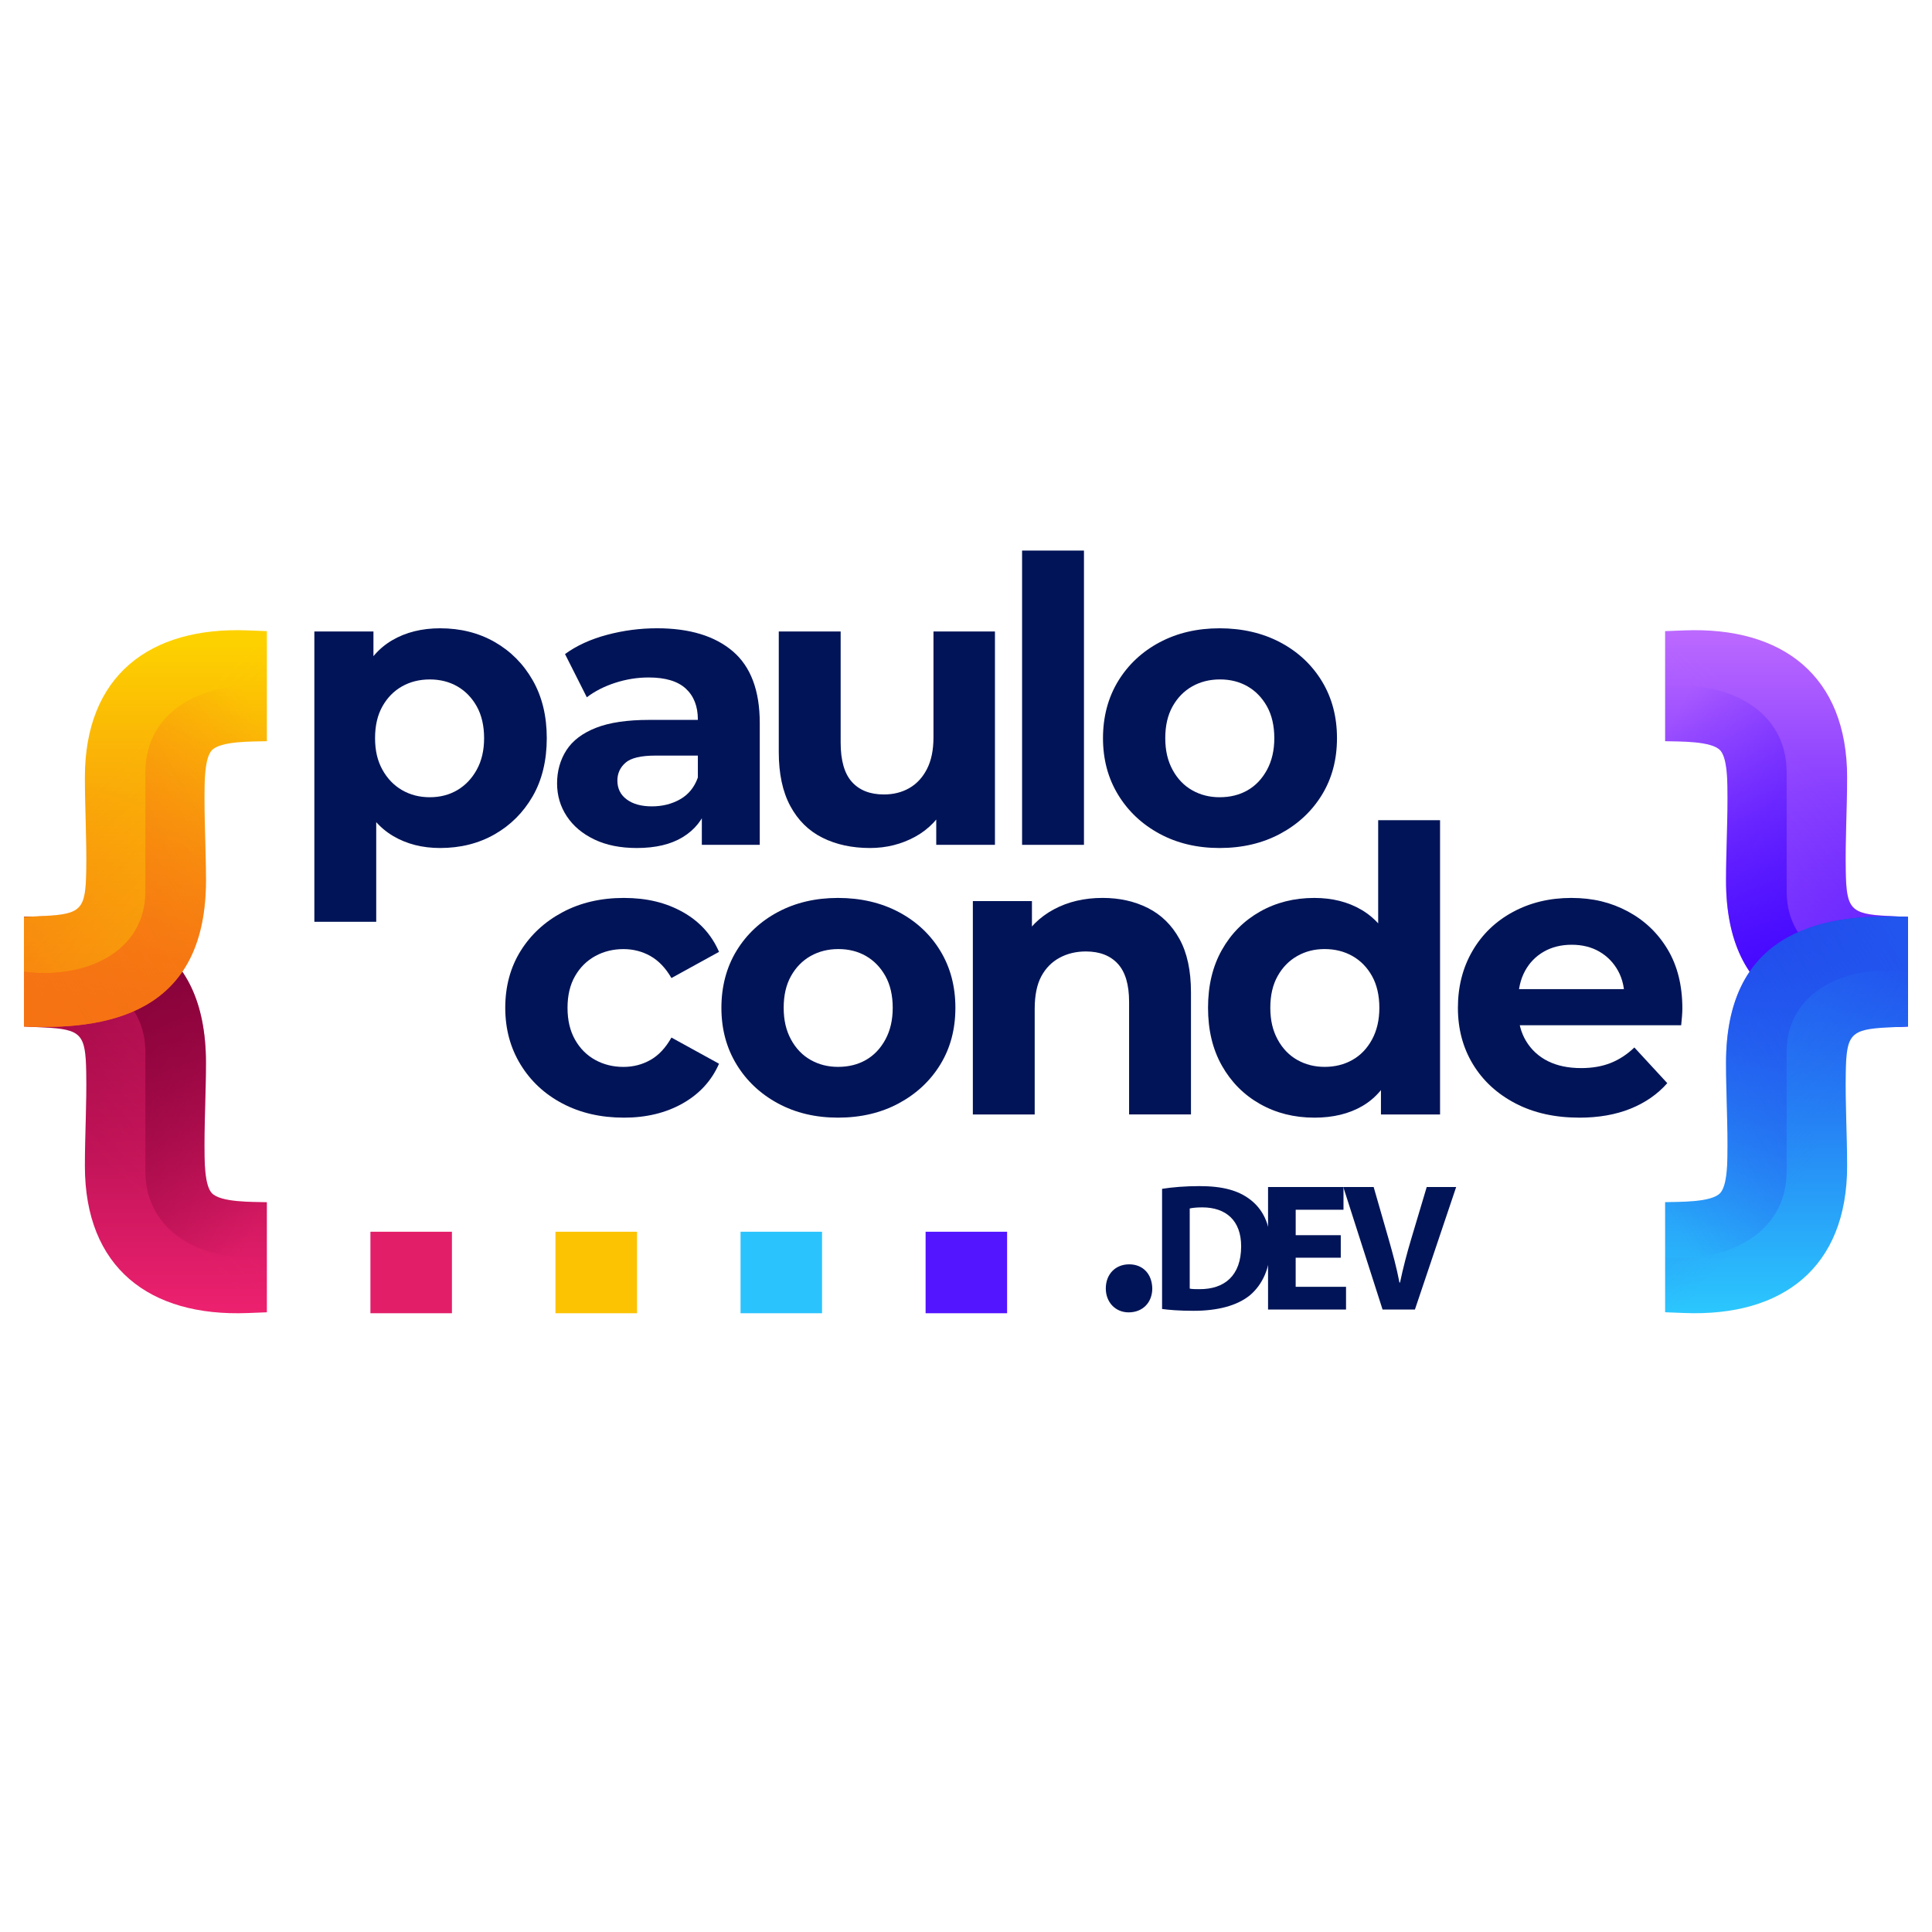
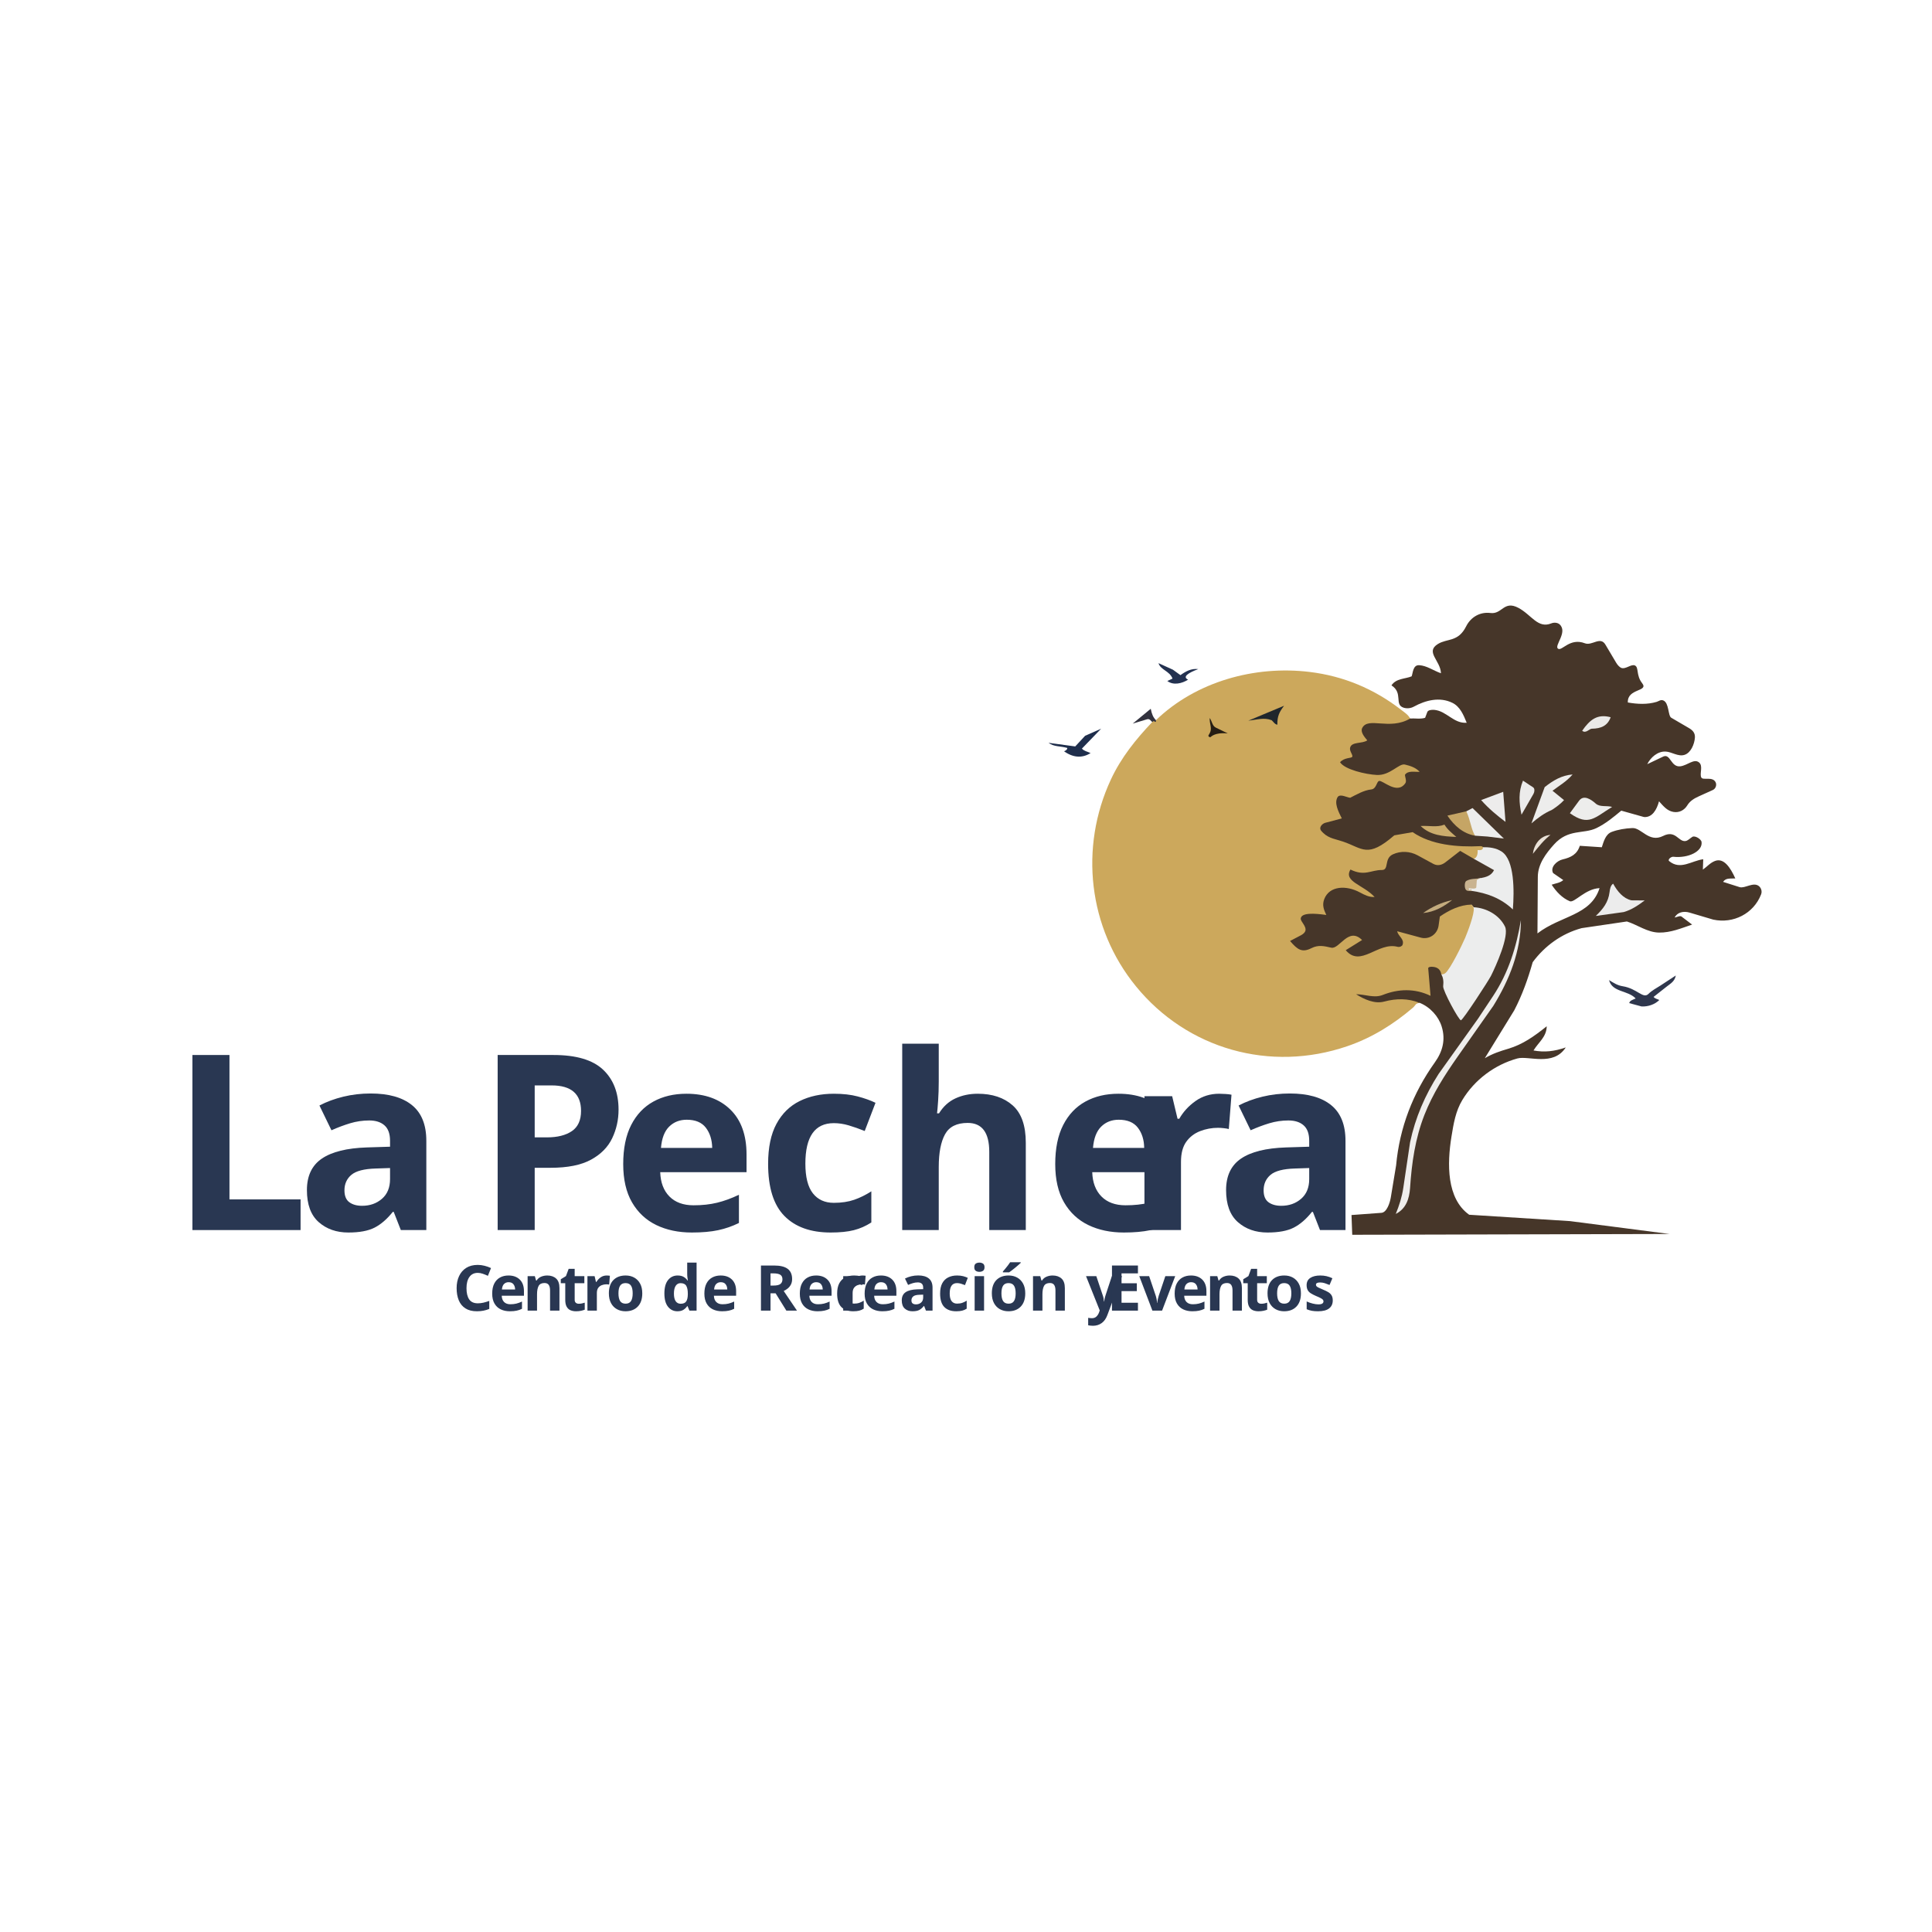
- <svg xmlns="http://www.w3.org/2000/svg" xmlns:xlink="http://www.w3.org/1999/xlink" id="Layer_1" data-name="Layer 1" viewBox="0 0 1080 1080">
+ <svg xmlns="http://www.w3.org/2000/svg" id="Layer_1" data-name="Layer 1" viewBox="0 0 1080 1080">
  <defs>
    <style>
      .cls-1 {
-         mask: url(#mask);
+         fill: #251d13;
      }

      .cls-2 {
-         fill: #f67313;
+         fill: #1f2e4c;
      }

-       .cls-2, .cls-3, .cls-4, .cls-5, .cls-6, .cls-7, .cls-8, .cls-9 {
-         fill-rule: evenodd;
+       .cls-3 {
+         fill: #1f262c;
+       }
+ 
+       .cls-4 {
+         fill: #c9b390;
+       }
+ 
+       .cls-5 {
+         font-size: 35.31px;
+       }
+ 
+       .cls-5, .cls-6 {
+         fill: #293752;
+         font-family: MyriadPro-Bold, 'Myriad Pro';
+         font-weight: 700;
+       }
+ 
+       .cls-6 {
+         font-size: 137.06px;
+       }
+ 
+       .cls-7 {
+         fill: #edecec;
+       }
+ 
+       .cls-8 {
+         fill: #233150;
+       }
+ 
+       .cls-9 {
+         letter-spacing: 0em;
      }

      .cls-10 {
-         fill: #2bc3fd;
+         fill: #efeeec;
      }

      .cls-11 {
-         fill: url(#linear-gradient-8);
+         fill: #cbac6c;
      }

      .cls-12 {
-         fill: url(#linear-gradient-7);
+         fill: #eceded;
      }

      .cls-13 {
-         fill: url(#linear-gradient-5);
+         fill: #c4ac7e;
      }

      .cls-14 {
-         fill: url(#linear-gradient-6);
+         fill: #ecebeb;
      }

      .cls-15 {
-         fill: url(#linear-gradient-9);
+         fill: #cca85c;
      }

      .cls-16 {
-         fill: url(#linear-gradient-4);
+         fill: #c5a565;
      }

      .cls-17 {
-         fill: url(#linear-gradient-3);
+         fill: #32323e;
      }

      .cls-18 {
-         fill: url(#linear-gradient-2);
+         fill: #ebeae8;
      }

      .cls-19 {
-         fill: url(#linear-gradient);
+         fill: #eae2d8;
      }

      .cls-20 {
-         mask: url(#mask-2);
+         fill: #2f374d;
      }

      .cls-21 {
-         mask: url(#mask-3);
+         letter-spacing: -.02em;
      }

      .cls-22 {
-         mask: url(#mask-4);
+         letter-spacing: -.01em;
      }

      .cls-23 {
-         mask: url(#mask-5);
+         letter-spacing: -.02em;
      }

      .cls-24 {
-         mask: url(#mask-7);
+         fill: #ededec;
      }

      .cls-25 {
-         mask: url(#mask-6);
+         letter-spacing: 0em;
      }

      .cls-26 {
-         mask: url(#mask-1);
-       }
- 
-       .cls-3 {
-         fill: #830037;
-       }
- 
-       .cls-4 {
-         fill: #2684f5;
+         letter-spacing: 0em;
      }

      .cls-27 {
-         clip-path: url(#clippath-1);
+         letter-spacing: -.01em;
      }

      .cls-28 {
-         clip-path: url(#clippath-3);
+         letter-spacing: -.01em;
      }

      .cls-29 {
-         clip-path: url(#clippath-2);
+         letter-spacing: 0em;
      }

      .cls-30 {
-         fill: #fcc303;
+         letter-spacing: 0em;
      }

      .cls-31 {
-         clip-rule: evenodd;
-         fill: none;
+         fill: #463629;
      }

      .cls-32 {
-         fill: url(#linear-gradient-10);
+         letter-spacing: 0em;
      }

      .cls-33 {
-         fill: url(#linear-gradient-11);
-       }
- 
-       .cls-34 {
-         fill: url(#linear-gradient-12);
-       }
- 
-       .cls-5 {
-         fill: #eb206e;
-       }
- 
-       .cls-35 {
-         fill: #e31e69;
-       }
- 
-       .cls-36 {
-         fill: #001457;
-       }
- 
-       .cls-6 {
-         fill: #25e;
-       }
- 
-       .cls-7 {
-         fill: #4004ff;
-       }
- 
-       .cls-8 {
-         fill: #b866ff;
-       }
- 
-       .cls-37 {
-         fill: #5314ff;
-       }
- 
-       .cls-38 {
-         clip-path: url(#clippath);
-       }
- 
-       .cls-9 {
-         fill: #fdd000;
+         fill: #ececec;
      }
    </style>
-     <clipPath id="clippath">
-       <path class="cls-31" d="M13.39,512.58v61.22l11.08.54c21.22,1.01,23.33,3.87,23.74,25.06.31,17.34-.76,34.99-.76,52.42,0,56.82,36.12,84.32,90.96,82.18l10.77-.42v-61.54c-7.82-.23-26.04.25-30.86-5.17-3.61-4.06-3.85-15.16-3.97-20.22-.31-17.33.78-34.99.78-52.42,0-69.46-47.42-84.28-101.74-81.65" />
-     </clipPath>
-     <linearGradient id="linear-gradient" x1="998.71" y1="586.36" x2="998.71" y2="366.56" gradientTransform="translate(1080 1100.66) rotate(-180)" gradientUnits="userSpaceOnUse">
-       <stop offset="0" stop-color="#820036" />
-       <stop offset="1" stop-color="#ed216f" />
-     </linearGradient>
-     <linearGradient id="linear-gradient-2" x1="740.9" y1="1001.93" x2="920.65" y2="822.18" gradientTransform="translate(983.99 1478.39) rotate(-180)" gradientUnits="userSpaceOnUse">
-       <stop offset="0" stop-color="#fff" />
-       <stop offset="1" stop-color="#000" />
-     </linearGradient>
-     <mask id="mask" x="13.39" y="542.42" width="135.79" height="191.69" maskUnits="userSpaceOnUse">
-       <rect class="cls-18" x="13.39" y="542.42" width="135.79" height="191.69" />
-     </mask>
-     <linearGradient id="linear-gradient-3" x1="993.4" y1="920.9" x2="821.92" y2="821.96" gradientTransform="translate(983.99 1476.31) rotate(-180)" xlink:href="#linear-gradient-2" />
-     <mask id="mask-1" x="13.39" y="512.29" width="135.79" height="190.9" maskUnits="userSpaceOnUse">
-       <rect class="cls-17" x="13.39" y="512.29" width="135.79" height="190.9" />
-     </mask>
-     <clipPath id="clippath-1">
-       <path class="cls-31" d="M13.39,573.8v-61.22l11.08-.54c21.22-1.01,23.33-3.88,23.74-25.05.31-17.34-.76-35-.76-52.42,0-56.83,36.12-84.33,90.96-82.18l10.77.42v61.53c-7.82.23-26.04-.25-30.86,5.17-3.61,4.05-3.85,15.16-3.97,20.2-.31,17.34.78,35,.78,52.42,0,69.47-47.42,84.29-101.74,81.65" />
-     </clipPath>
-     <linearGradient id="linear-gradient-4" x1="998.71" y1="526.59" x2="998.71" y2="742.19" gradientTransform="translate(1080 1100.66) rotate(-180)" gradientUnits="userSpaceOnUse">
-       <stop offset="0" stop-color="#f56b15" />
-       <stop offset="1" stop-color="#fdd100" />
-     </linearGradient>
-     <linearGradient id="linear-gradient-5" x1="740.86" y1="855.46" x2="920.61" y2="1035.06" gradientTransform="translate(983.99 1465.28) rotate(-180)" xlink:href="#linear-gradient-2" />
-     <mask id="mask-2" x="13.39" y="352.27" width="135.79" height="191.68" maskUnits="userSpaceOnUse">
-       <rect class="cls-13" x="13.39" y="352.27" width="135.79" height="191.68" />
-     </mask>
-     <linearGradient id="linear-gradient-6" x1="993.42" y1="936.44" x2="821.93" y2="1035.39" gradientTransform="translate(983.99 1467.41) rotate(-180)" xlink:href="#linear-gradient-2" />
-     <mask id="mask-3" x="13.39" y="383.18" width="135.79" height="190.91" maskUnits="userSpaceOnUse">
-       <rect class="cls-14" x="13.39" y="383.18" width="135.79" height="190.91" />
-     </mask>
-     <clipPath id="clippath-2">
-       <path class="cls-31" d="M1066.61,573.8v-61.22l-11.09-.54c-21.23-1.02-23.34-3.88-23.73-25.06-.33-17.34.77-35,.77-52.41,0-56.83-36.12-84.33-90.97-82.18l-10.78.42v61.53c7.81.23,26.05-.25,30.87,5.17,3.61,4.05,3.86,15.16,3.95,20.2.33,17.34-.77,35-.77,52.42,0,69.47,47.43,84.29,101.74,81.65" />
-     </clipPath>
-     <linearGradient id="linear-gradient-7" x1="81.29" y1="526.45" x2="81.29" y2="747.71" gradientTransform="translate(1080 1100.66) rotate(-180)" gradientUnits="userSpaceOnUse">
-       <stop offset="0" stop-color="#3a00ff" />
-       <stop offset="1" stop-color="#bc69ff" />
-     </linearGradient>
-     <linearGradient id="linear-gradient-8" x1="219.24" y1="855.45" x2="39.47" y2="1035.07" gradientTransform="translate(1056.09 1465.28) rotate(-180)" xlink:href="#linear-gradient-2" />
-     <mask id="mask-4" x="930.81" y="352.26" width="135.79" height="191.69" maskUnits="userSpaceOnUse">
-       <rect class="cls-11" x="930.81" y="352.26" width="135.79" height="191.68" />
-     </mask>
-     <linearGradient id="linear-gradient-9" x1="-33.32" y1="936.45" x2="138.18" y2="1035.4" gradientTransform="translate(1056.09 1467.41) rotate(-180)" xlink:href="#linear-gradient-2" />
-     <mask id="mask-5" x="930.81" y="383.17" width="135.79" height="190.91" maskUnits="userSpaceOnUse">
-       <rect class="cls-15" x="930.81" y="383.18" width="135.79" height="190.91" />
-     </mask>
-     <clipPath id="clippath-3">
-       <path class="cls-31" d="M1066.61,512.58v61.22l-11.09.53c-21.23,1.01-23.34,3.88-23.73,25.06-.33,17.34.77,35,.77,52.42,0,56.82-36.12,84.32-90.97,82.17l-10.78-.42v-61.55c7.81-.23,26.05.26,30.87-5.16,3.61-4.06,3.86-15.17,3.95-20.22.33-17.34-.77-34.99-.77-52.42,0-69.46,47.43-84.3,101.74-81.65" />
-     </clipPath>
-     <linearGradient id="linear-gradient-10" x1="81.29" y1="613.64" x2="81.29" y2="350.17" gradientTransform="translate(1080 1100.66) rotate(-180)" gradientUnits="userSpaceOnUse">
-       <stop offset="0" stop-color="#1e27e8" />
-       <stop offset="1" stop-color="#2cd2ff" />
-     </linearGradient>
-     <linearGradient id="linear-gradient-11" x1="-33.32" y1="920.91" x2="138.17" y2="821.96" gradientTransform="translate(1056.09 1476.31) rotate(-180)" xlink:href="#linear-gradient-2" />
-     <mask id="mask-6" x="930.81" y="512.28" width="135.79" height="190.91" maskUnits="userSpaceOnUse">
-       <rect class="cls-33" x="930.81" y="512.28" width="135.79" height="190.91" />
-     </mask>
-     <linearGradient id="linear-gradient-12" x1="219.19" y1="1001.93" x2="39.43" y2="822.18" gradientTransform="translate(1056.09 1478.39) rotate(-180)" xlink:href="#linear-gradient-2" />
-     <mask id="mask-7" x="930.81" y="542.42" width="135.79" height="191.69" maskUnits="userSpaceOnUse">
-       <rect class="cls-34" x="930.81" y="542.42" width="135.79" height="191.69" />
-     </mask>
  </defs>
-   <g>
-     <path class="cls-36" d="M175.73,515.28v-162.29h33.03v24.39l-.67,35.47,2.22,35.25v67.18h-34.59ZM246.01,474.04c-9.9,0-18.62-2.22-26.16-6.65-7.54-4.43-13.41-11.2-17.62-20.29s-6.32-20.58-6.32-34.47,2-25.57,5.99-34.59c3.99-9.01,9.79-15.74,17.4-20.17,7.61-4.43,16.52-6.65,26.72-6.65,11.38,0,21.54,2.55,30.48,7.65,8.94,5.1,16.04,12.23,21.28,21.39,5.24,9.17,7.87,19.95,7.87,32.37s-2.63,23.39-7.87,32.48c-5.25,9.09-12.34,16.18-21.28,21.28-8.94,5.1-19.1,7.65-30.48,7.65ZM240.25,445.66c5.76,0,10.9-1.33,15.41-3.99,4.51-2.66,8.13-6.46,10.86-11.42,2.73-4.95,4.1-10.83,4.1-17.62s-1.37-12.86-4.1-17.74c-2.74-4.88-6.36-8.61-10.86-11.2-4.51-2.58-9.64-3.88-15.41-3.88s-10.94,1.3-15.52,3.88c-4.58,2.59-8.24,6.32-10.97,11.2-2.74,4.88-4.1,10.79-4.1,17.74s1.36,12.67,4.1,17.62c2.73,4.95,6.39,8.76,10.97,11.42,4.58,2.66,9.75,3.99,15.52,3.99Z" />
-     <path class="cls-36" d="M355.97,474.04c-9.17,0-17.07-1.59-23.72-4.77-6.65-3.18-11.79-7.5-15.41-12.97-3.62-5.47-5.43-11.6-5.43-18.4s1.74-13.12,5.21-18.51c3.47-5.39,8.98-9.57,16.52-12.53,7.54-2.96,17.44-4.43,29.71-4.43h31.48v19.95h-27.93c-8.13,0-13.71,1.33-16.74,3.99-3.03,2.66-4.54,5.99-4.54,9.98,0,4.43,1.74,7.95,5.21,10.53,3.47,2.59,8.16,3.88,14.08,3.88s11.2-1.33,15.85-3.99c4.66-2.66,7.94-6.72,9.87-12.19l5.32,16.18c-2.52,7.39-7.09,13.12-13.75,17.18-6.65,4.07-15.22,6.1-25.72,6.1ZM392.33,472.27v-23.28l-2.22-5.1v-41.68c0-7.39-2.26-13.15-6.76-17.29-4.51-4.14-11.42-6.21-20.73-6.21-6.36,0-12.6,1-18.73,2.99-6.13,2-11.42,4.69-15.85,8.09l-12.19-24.17c6.5-4.73,14.33-8.31,23.5-10.75,9.16-2.44,18.47-3.66,27.93-3.66,18.18,0,32.29,4.29,42.35,12.86,10.05,8.57,15.08,21.95,15.08,40.13v68.06h-32.37Z" />
-     <path class="cls-36" d="M486.33,474.04c-10.05,0-18.92-1.92-26.6-5.76-7.69-3.84-13.67-9.75-17.96-17.74-4.29-7.98-6.43-18.03-6.43-30.15v-67.4h34.59v62.08c0,10.05,2.11,17.4,6.32,22.06,4.21,4.66,10.16,6.98,17.85,6.98,5.32,0,10.05-1.18,14.19-3.55,4.14-2.36,7.43-5.91,9.87-10.64,2.44-4.73,3.66-10.64,3.66-17.74v-59.19h34.36v119.28h-32.81v-33.03l5.99,9.75c-4.14,8.28-10.05,14.52-17.74,18.73-7.69,4.21-16.11,6.32-25.27,6.32Z" />
-     <path class="cls-36" d="M571.35,472.27v-164.5h34.59v164.5h-34.59Z" />
-     <path class="cls-36" d="M681.76,474.04c-12.56,0-23.76-2.66-33.59-7.98-9.83-5.32-17.55-12.6-23.17-21.84-5.62-9.24-8.42-19.77-8.42-31.59s2.81-22.58,8.42-31.81c5.62-9.23,13.34-16.48,23.17-21.73,9.83-5.24,21.02-7.87,33.59-7.87s24.02,2.63,33.92,7.87c9.9,5.25,17.66,12.49,23.28,21.73,5.62,9.24,8.42,19.84,8.42,31.81s-2.81,22.54-8.42,31.7c-5.62,9.17-13.38,16.41-23.28,21.73-9.9,5.32-21.21,7.98-33.92,7.98ZM681.76,445.66c5.91,0,11.12-1.29,15.63-3.88,4.51-2.58,8.13-6.39,10.86-11.42,2.73-5.02,4.1-10.94,4.1-17.74s-1.37-12.86-4.1-17.74c-2.74-4.88-6.36-8.61-10.86-11.2-4.51-2.58-9.64-3.88-15.41-3.88s-10.94,1.3-15.52,3.88c-4.58,2.59-8.24,6.32-10.97,11.2-2.74,4.88-4.1,10.79-4.1,17.74s1.36,12.71,4.1,17.74c2.73,5.03,6.39,8.83,10.97,11.42,4.58,2.59,9.68,3.88,15.3,3.88Z" />
-   </g>
-   <g>
-     <path class="cls-36" d="M348.73,624.77c-12.86,0-24.28-2.62-34.25-7.87-9.98-5.24-17.81-12.53-23.5-21.84-5.69-9.31-8.54-19.88-8.54-31.7s2.84-22.54,8.54-31.7c5.69-9.16,13.52-16.41,23.5-21.73s21.39-7.98,34.25-7.98,23.54,2.63,32.92,7.87c9.38,5.25,16.15,12.68,20.29,22.28l-26.6,14.63c-3.25-5.62-7.17-9.72-11.75-12.3-4.58-2.58-9.61-3.88-15.08-3.88-5.76,0-11.01,1.3-15.74,3.88-4.73,2.59-8.5,6.32-11.31,11.2-2.81,4.88-4.21,10.79-4.21,17.74s1.4,12.9,4.21,17.85c2.81,4.95,6.58,8.72,11.31,11.31,4.73,2.59,9.98,3.88,15.74,3.88,5.47,0,10.49-1.29,15.08-3.88,4.58-2.58,8.5-6.76,11.75-12.53l26.6,14.63c-4.14,9.46-10.9,16.85-20.29,22.17-9.39,5.32-20.36,7.98-32.92,7.98Z" />
-     <path class="cls-36" d="M468.45,624.77c-12.56,0-23.76-2.66-33.59-7.98-9.83-5.32-17.55-12.6-23.17-21.84-5.62-9.24-8.42-19.77-8.42-31.59s2.81-22.58,8.42-31.81c5.62-9.23,13.34-16.48,23.17-21.73,9.83-5.24,21.02-7.87,33.59-7.87s24.02,2.63,33.92,7.87c9.9,5.25,17.66,12.49,23.28,21.73,5.62,9.24,8.42,19.84,8.42,31.81s-2.81,22.54-8.42,31.7c-5.62,9.17-13.38,16.41-23.28,21.73-9.9,5.32-21.21,7.98-33.92,7.98ZM468.45,596.39c5.91,0,11.12-1.29,15.63-3.88,4.51-2.58,8.13-6.39,10.86-11.42,2.73-5.02,4.1-10.94,4.1-17.74s-1.37-12.86-4.1-17.74c-2.74-4.88-6.36-8.61-10.86-11.2-4.51-2.58-9.64-3.88-15.41-3.88s-10.94,1.3-15.52,3.88c-4.58,2.59-8.24,6.32-10.97,11.2-2.74,4.88-4.1,10.79-4.1,17.74s1.36,12.71,4.1,17.74c2.73,5.03,6.39,8.83,10.97,11.42,4.58,2.59,9.68,3.88,15.3,3.88Z" />
-     <path class="cls-36" d="M543.83,623v-119.28h33.03v33.03l-6.21-9.98c4.29-7.98,10.42-14.11,18.4-18.4,7.98-4.29,17.07-6.43,27.27-6.43,9.46,0,17.92,1.88,25.38,5.65,7.46,3.77,13.34,9.53,17.63,17.29,4.29,7.76,6.43,17.7,6.43,29.82v68.28h-34.59v-62.96c0-9.61-2.11-16.7-6.32-21.28-4.21-4.58-10.16-6.87-17.85-6.87-5.47,0-10.39,1.19-14.74,3.55-4.36,2.37-7.76,5.84-10.2,10.42-2.44,4.58-3.66,10.64-3.66,18.18v58.97h-34.59Z" />
-     <path class="cls-36" d="M734.71,624.77c-11.23,0-21.36-2.55-30.37-7.65-9.02-5.1-16.11-12.23-21.28-21.39-5.18-9.16-7.76-19.95-7.76-32.37s2.58-23.2,7.76-32.37c5.17-9.16,12.27-16.29,21.28-21.39,9.01-5.1,19.14-7.65,30.37-7.65,10.05,0,18.84,2.22,26.38,6.65,7.54,4.43,13.38,11.16,17.51,20.17,4.14,9.02,6.21,20.55,6.21,34.59s-2,25.42-5.99,34.59c-3.99,9.17-9.72,15.93-17.18,20.29-7.46,4.36-16.44,6.54-26.94,6.54ZM740.48,596.39c5.76,0,10.94-1.29,15.52-3.88,4.58-2.58,8.24-6.39,10.97-11.42,2.73-5.02,4.1-10.94,4.1-17.74s-1.37-12.86-4.1-17.74c-2.74-4.88-6.39-8.61-10.97-11.2-4.58-2.58-9.75-3.88-15.52-3.88s-10.72,1.3-15.3,3.88c-4.58,2.59-8.24,6.32-10.97,11.2-2.74,4.88-4.1,10.79-4.1,17.74s1.36,12.71,4.1,17.74c2.73,5.03,6.39,8.83,10.97,11.42,4.58,2.59,9.68,3.88,15.3,3.88ZM771.96,623v-24.39l.67-35.47-2.22-35.25v-69.39h34.59v164.5h-33.03Z" />
-     <path class="cls-36" d="M882.81,624.77c-13.6,0-25.5-2.66-35.69-7.98s-18.11-12.6-23.72-21.84c-5.62-9.24-8.42-19.77-8.42-31.59s2.7-22.39,8.09-31.7c5.39-9.31,12.93-16.59,22.61-21.84,9.68-5.24,20.58-7.87,32.7-7.87s22.21,2.52,31.59,7.54c9.38,5.03,16.81,12.12,22.28,21.28,5.47,9.17,8.2,20.17,8.2,33.03,0,1.33-.08,2.85-.22,4.54-.15,1.7-.3,3.29-.44,4.77h-96.88v-20.17h78.7l-13.52,5.99c.15-6.21-1.04-11.6-3.55-16.18-2.52-4.58-5.99-8.17-10.42-10.75-4.43-2.58-9.61-3.88-15.52-3.88s-11.12,1.3-15.63,3.88c-4.51,2.59-8.02,6.21-10.53,10.86-2.51,4.66-3.77,10.16-3.77,16.52v5.32c0,6.65,1.48,12.42,4.43,17.29,2.96,4.88,7.02,8.61,12.19,11.2,5.17,2.59,11.38,3.88,18.62,3.88,6.21,0,11.71-.96,16.52-2.88,4.8-1.92,9.2-4.8,13.19-8.65l18.4,19.95c-5.47,6.21-12.34,10.97-20.62,14.3-8.28,3.33-17.81,4.99-28.6,4.99Z" />
-   </g>
-   <g class="cls-38">
-     <rect class="cls-19" x="13.39" y="509.94" width="135.79" height="226.19" />
-   </g>
-   <g class="cls-1">
-     <path class="cls-5" d="M13.39,543.19c33.49-4.46,67.88,10.51,67.88,44.77v66.73c0,35.56,34.3,51.29,67.91,48.1v30.77l-10.77.42c-54.85,2.15-90.96-25.35-90.96-82.18,0-17.43,1.08-35.07.76-52.42-.41-21.19-2.52-24.05-23.74-25.06l-11.08-.54v-30.61Z" />
-   </g>
-   <g class="cls-26">
-     <path class="cls-3" d="M13.39,512.58v30.61c33.49-4.46,67.88,10.51,67.88,44.77v66.73c0,35.56,34.3,51.29,67.91,48.1v-30.77c-7.82-.23-26.04.25-30.86-5.17-3.61-4.06-3.85-15.16-3.97-20.22-.31-17.33.78-34.99.78-52.42,0-69.46-47.42-84.28-101.74-81.65" />
-   </g>
-   <g class="cls-27">
-     <rect class="cls-16" x="13.39" y="350.23" width="135.79" height="226.2" />
-   </g>
-   <g class="cls-20">
-     <path class="cls-9" d="M13.39,543.18c33.49,4.46,67.88-10.51,67.88-44.77v-66.73c0-35.55,34.3-51.28,67.91-48.09v-30.77l-10.77-.42c-54.85-2.15-90.96,25.35-90.96,82.18,0,17.43,1.08,35.08.76,52.42-.41,21.17-2.52,24.04-23.74,25.05l-11.08.54v30.6Z" />
-   </g>
-   <g class="cls-21">
-     <path class="cls-2" d="M13.39,573.8v-30.62c33.49,4.46,67.88-10.51,67.88-44.77v-66.73c0-35.55,34.3-51.28,67.91-48.09v30.76c-7.82.23-26.04-.25-30.86,5.17-3.61,4.05-3.85,15.16-3.97,20.2-.31,17.34.78,35,.78,52.42,0,69.47-47.42,84.29-101.74,81.65" />
-   </g>
-   <g class="cls-29">
-     <rect class="cls-12" x="930.81" y="350.23" width="135.79" height="226.2" />
-   </g>
-   <g class="cls-22">
-     <path class="cls-8" d="M1066.61,543.18c-33.49,4.46-67.87-10.51-67.87-44.77v-66.73c0-35.55-34.31-51.29-67.92-48.1v-30.76l10.78-.42c54.85-2.15,90.97,25.35,90.97,82.18,0,17.41-1.1,35.07-.77,52.41.4,21.18,2.5,24.04,23.73,25.06l11.09.54v30.6Z" />
-   </g>
-   <g class="cls-23">
-     <path class="cls-7" d="M1066.61,573.8v-30.62c-33.49,4.46-67.87-10.51-67.87-44.77v-66.73c0-35.55-34.31-51.29-67.92-48.1v30.77c7.81.23,26.05-.25,30.87,5.17,3.61,4.05,3.86,15.16,3.95,20.2.33,17.34-.77,35-.77,52.42,0,69.47,47.43,84.29,101.74,81.65" />
-   </g>
-   <g class="cls-28">
-     <rect class="cls-32" x="930.81" y="509.93" width="135.79" height="226.21" />
-   </g>
-   <g class="cls-25">
-     <path class="cls-6" d="M1066.61,512.58v30.6c-33.49-4.45-67.87,10.52-67.87,44.78v66.73c0,35.56-34.31,51.28-67.92,48.1v-30.77c7.81-.23,26.05.26,30.87-5.16,3.61-4.06,3.86-15.17,3.95-20.22.33-17.34-.77-34.99-.77-52.42,0-69.46,47.43-84.3,101.74-81.65" />
-   </g>
-   <g class="cls-24">
-     <path class="cls-4" d="M1066.61,543.18c-33.49-4.45-67.87,10.52-67.87,44.78v66.73c0,35.56-34.31,51.28-67.92,48.1v30.77l10.78.42c54.85,2.15,90.97-25.35,90.97-82.17,0-17.43-1.1-35.08-.77-52.42.4-21.18,2.5-24.05,23.73-25.06l11.09-.53v-30.62Z" />
-   </g>
-   <g>
-     <rect class="cls-37" x="517.42" y="688.55" width="45.56" height="45.56" />
-     <rect class="cls-10" x="413.97" y="688.55" width="45.56" height="45.56" />
-     <rect class="cls-30" x="310.51" y="688.55" width="45.58" height="45.56" />
-     <rect class="cls-35" x="207.07" y="688.55" width="45.56" height="45.56" />
-   </g>
-   <g>
-     <path class="cls-36" d="M618.15,720.27c0-7.98,5.37-13.5,13.06-13.5s12.77,5.37,12.92,13.5c0,7.69-5.23,13.35-13.21,13.35-7.4,0-12.77-5.66-12.77-13.35Z" />
-     <path class="cls-36" d="M649.61,664.56c5.69-.91,13.11-1.52,20.83-1.52,13.11,0,21.64,2.44,28.15,7.32,7.11,5.28,11.58,13.72,11.58,25.81,0,13.11-4.78,22.15-11.28,27.74-7.21,6-18.29,8.84-31.7,8.84-8.03,0-13.82-.51-17.58-1.02v-67.16ZM665.05,720.34c1.32.31,3.56.31,5.39.31,14.12.1,23.37-7.62,23.37-23.98,0-14.23-8.33-21.74-21.74-21.74-3.35,0-5.69.31-7.01.61v44.81Z" />
-     <path class="cls-36" d="M749.49,703.07h-25.2v16.26h28.15v12.7h-43.59v-68.48h42.17v12.7h-26.72v14.23h25.2v12.6Z" />
-     <path class="cls-36" d="M772.86,732.02l-21.95-68.48h16.97l8.33,28.96c2.34,8.23,4.47,15.95,6.1,24.49h.3c1.73-8.23,3.86-16.36,6.2-24.18l8.74-29.26h16.46l-23.06,68.48h-18.09Z" />
-   </g>
+   <path class="cls-20" d="M914.36,558.16c-4.46-4.73-13.05-3.32-14.9-10.28,2.71,1.65,4.73,2.97,7.61,3.43,8.21,1.3,11.41,7.31,14.46,4.26,1.98-1.98,4.38-3.13,6.72-4.67l8.52-5.59c-.53,3.27-3.03,4.59-5.04,6.17l-7.37,5.8c.93,1.09,1.93,1.07,3.21,1.73-2.45,2.45-6.24,3.79-9.93,3.6l-6.91-1.86c.43-1.49,1.65-1.7,3.63-2.59Z" />
+   <path class="cls-2" d="M594.7,419.9c.72.1,2.3-1.17,1.83-1.82-3.97-1.1-7.41-.57-10.39-2.84l14.92,2.02,5.52-5.95,8.96-3.96-10.75,11.13c1.4,1.48,2.87,1.55,4.85,2.49-4.76,3.01-9.86,2.58-14.92-1.07Z" />
+   <path class="cls-8" d="M669.86,374.02c-5.49,2.03-9.14,4.36-5.7,5.9-3.39,2.16-8.2,3.35-11.62.76l2.91-1.34c-1.62-4.32-6.7-4.8-7.84-8.63l8.08,3.67,4.18,3.03c3.04-2.18,6.05-3.85,9.99-3.38Z" />
+   <path class="cls-17" d="M646.22,402.62c.91.93,1.91,1.79,2.25,3.4-1.88-.64-3.11-1.48-4.3-2.35-.8-.58-1.43-2.06-2.97-1.59l-8.01,2.43,10.08-8.3c.64,3.06,1.29,4.72,2.95,6.42Z" />
+   <path class="cls-12" d="M805.74,544.75c7.68-10.86,15.99-26.03,16.84-39.04,7.69-.13,15.8,3.95,19.73,11.03s-6.63,29.4-11.96,36.88l-14.07,19.74c-4.6-11.39-13.33-16.01-10.54-28.62Z" />
+   <path class="cls-31" d="M793.48,560.6c-2.45.61-4.39.26-6.85-.3l-9.04.26c-6.07,2.02-12.53,1.32-17.92-2.13-6.98-4.46,3.6-4.2,7.15-2.96l3.11.04c9.14-3.12,18.45-5.03,27.8-1.21.06-3.92-.18-8.06-.7-12.43,1.38-5.46,11.24-2.36,8.71,2.88,1,1.68,1.33,3.87,1,6.56-.3,2.37,8.96,19.44,9.96,19.02,1.39-.57,15.36-22.01,16.8-24.89,2.61-5.19,10.37-22.29,7.79-27.51-3.22-6.51-10.41-10.41-17.49-10.78l-1.22-1.44c-1,1.36-2.64,2.05-4.91,2.09-4.13,1.22-8.01,3.01-11.66,5.36.11,15.3-10.94,13.49-21.85,9.97,3.94,5.9-.16,8.69-6.06,7.2-4.62.72-9.09,2.23-13.42,4.53-2.65,1.01-5.79,1.77-8.56.78-9.36-3.37-2.65-7.42,2.85-10.34-3.57-1.25-7.23.33-10.97,4.75-2.32,1.32-5,1.42-8.04.32-3.43-.04-6.91.72-10.46,2.28-2.42-.12-3.18-.41-5.21-1.55-7.18-4.01-3.26-7.54,2.55-9.68,1.32-.82,1.94-1.35,1.29-2.86-7-9.57,4.11-9.77,10.95-8.9-4.13-15.15,13.38-18.19,23.52-11.18-4.7-2.13-8.01-5.19-9.92-9.18-.22-4.25,2.09-5.27,6.92-3.07,4.47-.04,8.94-.5,13.43-1.38,3.67-17.02,20.12-8.63,30.11-2.74,4.08-1.03,7.89-3.35,11.43-6.98,2.95-1.27,8.71,1.85,9.35,4.98.33-.45.87-1.09,1.23-.94,1.68.69,10.77,5.79,11.1,6.91.84,2.86-6.42,7.72-8.64,4.81-1.76,1.09-3.55,1.78-5.39,2.07-3.6.31-1.96,4.86.49,5.06.31-.25.62-.47.98-.59,4.82-1.67,16.75,4.61,20.75,7.97,1.74-1.27-1.06-20.74-2.59-24.12-2.22-4.89-6.71-6.21-11.8-6.24l-1.04-1.41c-1.81-.52-4.18-.61-5.32.94-9.65,1.61-26.25-2.52-34.36-8.08l-9.29,1.72c-9.14,9.42-17.68,10.08-28.74,3.95-6.27-1.3-21.71-7.13-10.8-13.59l7.37-1.95c-3.49-6.81-3.97-16.67,6.7-12.02,3.76-2.32,7.91-4.21,12.31-4.83,1.64-3.55,3.6-4.96,5.88-4.24,4.84,3.72,8.71,4.24,11.61,1.56-1.05-4.28.35-6.7,4.21-7.26-1.44-.67-2.91-1-4.38-.99-9.64,7.19-19.08,6.97-29.99,2.39-7.29-3.06-9.11-6.68.06-9.3-3.3-6.37,2.17-8.06,7.61-8.58-4.04-6-2.12-9.47,4.85-10.57,6.99,1.06,13.58.47,19.77-1.78l1.78.65c2.34-.2,5.83.45,8.37-.39l1.23-3.25c.39-1.04,2.29-1.32,3.81-1.2,6.97.59,10.85,7.76,18.2,7.22-1.83-4.57-3.78-9.05-7.94-11.11-7.09-3.5-14.95-1.54-21.65,2.12-1.74.95-3.86,1.12-5.6.59-5.53-1.69-.14-8.21-6.86-12.5,2.61-4,7.81-3.56,11.28-5.06.74-1.96.71-6.44,4.25-6.22,4.25.26,7.87,3.01,12.14,4.51-.25-7.16-8.96-11.9-1.7-16.37,5.28-3.25,11.31-.93,15.78-9.87,2.61-5.22,7.81-8.18,13.59-7.45,6.55.83,7.41-7.16,15.53-2.92,7.41,3.88,10.88,11.82,18.51,8.71,1.64-.67,3.6-.38,4.65.6,4.7,4.4-3.37,12.01-.87,13.59,2.21,1.39,6.6-6.28,14.97-3.05,3.98,1.54,8.6-4.08,11.45.72l6.1,10.26c.68,1.15,1.8,2.33,2.65,2.72,2.44,1.12,5.66-2.26,7.75-1.3,2.33,1.07.54,5.45,4.04,9.89,3.84,4.87-8.38,2.8-7.99,10.8,5.31.94,10.91,1.22,16.08-.34,1.26-.38,2.3-1.41,3.78-.78,3.27,1.38,2.52,8.55,4.41,9.65l9.93,5.8c1.95,1.14,3.51,2.66,3.29,5.39-.28,3.53-2.2,8.38-5.78,9.55s-7.16-1.69-10.62-1.84c-4.51-.19-8.38,3.34-10.24,7.06l8.89-4.23c4.13-1.96,4.24,6.12,9.67,5.41,3.95-.52,7.54-4.42,10.35-2.2,2.54,2.01.14,6.51,1.35,8.53,1,1.67,6.42-.87,8.03,2.74.58,1.3.09,3.4-1.65,4.19l-7.82,3.54c-2.63,1.19-4.91,2.56-6.42,5.02-1.67,2.75-4.6,4.28-7.86,3.68-3.49-.65-5.41-3.14-7.96-5.92-1.26,4.7-3.78,9.15-8.43,8.78l-12.67-3.56c-4.42,3.66-8.72,7.26-13.88,9.75-7.28,3.5-15.74.24-23.76,9.2-4.37,4.88-8.96,10.83-9.01,18.03l-.2,31.64c12.96-10.03,29.77-9.85,34.71-25.31-8.08.38-14.07,8.4-16.65,7.32-4.28-1.79-7.6-5.38-10.12-9.24,2.43-.83,4.66-.98,6.49-2.58l-5.68-3.92c-1.77-3.25,2.01-6.85,5.31-7.63,4.56-1.07,8.11-2.8,9.61-7.61l12.3.81c1.04-3.16,2.07-7.26,5.5-8.56,3.58-1.35,7.64-2,11.59-2.17,5.13-.22,9.23,8.4,17.21,4.4,6.93-3.47,8.44,3.18,12.29,2.88,1.52-.12,2.43-1.38,4.04-2.37,1.41-.86,4.93,1.21,5.14,2.92.65,5.21-7.45,9.14-15.78,8.22-1.27-.14-3.32,1.58-2.34,2.41,6.24,5.24,12.61-.22,19.05-1.03l-.21,5.8c2.47-1.75,4.02-3.75,6.71-4.81,4.97-1.96,8.67,3.61,11.43,9.74-3.03.17-5.21-.39-6.85,1.92l9.26,2.94c2.88.91,7.69-3.09,10.8-.56,1.19.97,1.9,2.83,1.19,4.65-4.18,10.74-15.51,16.48-26.73,14.07l-13.27-3.93c-3.32-.98-6.89-.18-8.3,2.77,1.49-.33,3.06-1.15,3.84-.55l5.91,4.49c-6.03,2.02-11.91,4.56-18.46,4.47s-12.11-4.36-17.99-6.21l-25.32,3.73c-11.16,3.05-20.54,9.85-27.34,19.02-2.71,9.55-5.83,18.27-10.32,26.93l-16.45,26.75c4.49-2.62,8.53-3.93,13.03-5.26,8.2-2.43,14.61-7.01,21.58-12.59-.11,6.01-4.59,8.91-7.39,13.53,6.09,1.11,11.55.56,18.02-1.7-6.92,10.79-20.87,4.48-27.01,6.16-12.68,3.47-23.98,11.94-30.78,23.2-3.8,6.29-4.93,13.34-6.08,20.42-2.49,15.31-2.79,34.71,9.89,43.75l56.37,3.56,55.64,7.2-177.38.44-.41-11.04,16.72-1.23c3.06-.22,4.78-5.76,5.25-8.62l2.97-17.95c1.94-21.08,9.36-40.32,21.64-57.52,4.29-6,6.14-12.57,3.83-20.05-1.73-5.62-6.41-10.94-12.47-13.31Z" />
+   <path class="cls-10" d="M780.25,678.59c1.97-4.9,3.43-9.36,4.2-14.54l3.79-25.49c2.92-13.78,8.39-26.4,15.96-38.24l21.99-30.81,8.56-12.9c8.52-12.91,12.93-27.28,15.45-42.27-.05,17.45-6.42,33.36-15.45,47.98l-20.04,28.51c-7.2,10.31-13.78,20.54-18.41,32.31-5.21,13.27-7.15,26.96-8.08,41.17-.45,5.75-2.14,11.33-7.98,14.29Z" />
+   <path class="cls-12" d="M829.03,473.63c3.44-.13,7.3.33,10.46,2.44,7.19,4.79,7,22,6.21,32.32-6.75-6.4-14.68-9.17-22.96-10.37-4.46-.78-2.88-3.33,1.04-2.73.16-3.31.37-3.83,3.86-4.4,2.81-.56,5.87-1.16,7.54-4.48l-11.24-6.3.78-6.32,4.31-.16Z" />
+   <path class="cls-24" d="M867.54,452.72c-4.48,1.94-7.88,4.49-11.46,7.55l7.41-20.27c4.73-3.73,9.49-6.59,15.6-7.07-3.44,4.01-7.39,6.2-11.22,9.1l6.44,5.24c-2.14,2.25-4.21,3.79-6.78,5.46Z" />
+   <path class="cls-33" d="M907.67,509.85l-15.61,2.17c4.08-3.93,6.98-7.6,7.69-13.3.21-1.65.5-3.71,2.01-4.75,2.37,4.36,5.63,8.28,10.22,9.32l7.4.06c-3.5,2.64-7.21,5.21-11.71,6.5Z" />
+   <path class="cls-24" d="M901.2,451.07c-9.87,6-13.12,11-23.62,3.51l5.12-6.96c2.6-3.54,6.7-.76,9.3,1.56,2.4,2.15,6.01.99,9.2,1.89Z" />
+   <path class="cls-24" d="M824.58,467.15c-3.14-1.46-5-8.38-5.67-11.81l.76-1.81,3.5-1.82,17.51,17.06-9.17-1.14-6.93-.47Z" />
+   <path class="cls-7" d="M841.59,459.44c-4.79-3.62-9.28-7.29-13.63-12.2l12.34-4.61,1.29,16.81Z" />
+   <path class="cls-14" d="M857.24,443.76l-6.71,11.66c-1.39-6.68-1.8-12.73.83-19.04l4.24,2.82c.83.55,1.69.96,1.94,1.51.31.66.28,2.03-.31,3.04Z" />
+   <path class="cls-18" d="M889.85,407.35c-1.47.02-3.31,2.87-5.41,1.15,4.3-6.2,8.46-9.56,15.94-7.56-1.71,4.72-5.28,6.35-10.54,6.41Z" />
+   <path class="cls-19" d="M866.73,466.71c-3.77,2.92-6.52,6.47-9.84,10.59.56-4.9,3.79-10.16,9.84-10.59Z" />
+   <path class="cls-16" d="M819.67,453.52c2.41,5.07,2.68,10.18,4.91,13.63-6.61-1.13-11.61-5.48-15.48-11.21l10.57-2.42Z" />
+   <path class="cls-11" d="M814.08,467.85c-7.3-.3-14.49-.84-19.93-6.11,5.02-.3,8.97.91,13.31-.77,1.87,3.03,4.11,4.6,6.62,6.88Z" />
+   <path class="cls-4" d="M827.64,490.89c-.84.4-2.06.66-2.11,1.35l-.27,3.75c-.08,1.12-2.98.66-4.11.52-.45,1.45,1.13.99,1.04.46-.05-.29.72,1.17.55,1.06-.81-.12-2.37.36-3.28-.62-.86-.92-.9-4.32.21-4.96,2.55-1.48,5.5-1.05,7.97-1.55Z" />
+   <path class="cls-13" d="M811.76,503.12c-4.55,3.64-9.91,6.72-16.25,7.28,5.03-3.55,10.06-5.83,16.25-7.28Z" />
+   <path class="cls-15" d="M788.29,401.66c-11.56,6.82-23.53-1.23-26.81,5.32-1.11,2.21,1.23,4.98,2.83,6.88-2.72,1.99-8.58.62-9.56,3.98-.61,2.08,1.8,4.2,1.11,5.28-.49.77-4.44.32-6.77,2.98,2.7,4.14,14.47,6.82,20.63,7.11,7.39.34,12.29-6.61,15.63-5.82,2.99.71,6.08,1.67,8.24,4.06-3.05.14-6.52-.8-8.2,1.65-.02,1.26,1.06,3.46.21,4.7-4.65,6.74-12.65-1.84-14.72-1.23-1.41.42-1.42,4.43-4.36,4.74-4.13.44-8.17,2.82-11.74,4.64-1.74-.09-5.58-2.39-7-.44-2.14,3.35.41,8.16,2.29,11.99l-9.13,2.42c-1.44.38-2.68,1.62-2.88,2.76-.23,1.3.88,2.2,1.76,3.05,3.12,3,7.07,3.39,11.03,4.75,10.93,3.74,13.53,9.5,28.56-3.52l10.28-1.78c10.32,7.16,25.04,8.46,37.88,7.83.74-.04,1.21.23,1.45.61,0,1.32-1,1.83-3.01,1.54.14,2.7-.55,4.35-2.08,4.94l-7.69-4.46-8.24,6.39c-2.03,1.57-4.43,2.16-6.81.86l-8.74-4.76c-4.28-2.33-9.45-2.57-13.83-.54-5.1,2.36-1.93,8.79-6.15,8.75-6.07-.05-9.56,3.67-17.56-.26-4.04,6.8,7.25,8.5,13.5,15.35-3.18.13-5.63-1.17-8.21-2.56-7.67-4.15-17.08-3.72-19.93,3.73-1.26,3.29-.32,5.81,1.14,8.87-6.63-.94-13.91-1.38-14.28,1.97-.19,1.7,3.26,4.25,2.6,6.88-.22.88-1.28,1.86-2.38,2.44l-6.2,3.25c4.09,4.82,6.68,6.69,11.93,4.02,3.94-2,7.14-1.16,11.09-.27,4.61,1.04,9.61-11.9,17.23-4.28l-9.12,5.68c8.29,9.92,17.95-4.76,28.94-1.9,1.23.32,2.53-.34,2.8-1.06,1.21-3.28-2.36-4.67-2.98-7.63l13.15,3.56c4.71,1.28,9.31-1.86,9.99-6.71l.71-5.07c5.32-3.67,11.29-6.56,17.66-6.67.6.54,1.12,1.18,1.25,1.99.52,3.11-3.32,13.16-4.74,16.52-1.71,4.04-8.3,17.5-11.1,19.79-.64.52-1.44.7-2.25.73-.38-2.24-1.47-3.19-2.56-3.72-1.38-.67-4.88-.92-4.77.34l1.3,15.34c-8.8-4.25-18.01-3.94-26.71-.49-4.87,1.93-9.62-.35-14.93-.4,4.56,2.86,10.34,5.54,15.71,4.11,6.92-1.84,13.37-1.81,19.7.66-1.87-.03-2.31,1.64-3.54,2.69-10.9,9.34-23.03,16.9-36.78,21.6-43.02,14.72-89.41,1.71-118.15-33.51-26.61-32.61-31.74-77.52-13.95-115.66,5.71-12.23,13.93-22.42,23.1-32.06l.82-.58c.98.82,1.4.66,1.24-.46,22.31-21.51,55.12-30.69,85.93-26.95,18.94,2.3,36.01,9.48,50.99,21.07,2.01,1.55,4.03,2.79,5.15,4.92Z" />
+   <path class="cls-3" d="M714.06,405.13c-1.48-.24-2.19-1.63-3.18-2.52-4.33-1.67-8.13-.28-13.06.25l19.98-8.34c-2.71,3.55-3.84,5.95-3.75,10.6Z" />
+   <path class="cls-1" d="M686.34,409.99c-7.77-.71-9.39,2.08-9.8,2.12-.5.05-1.21-.61-1.04-.93l.82-1.49c1.41-2.57-.3-5.19-.08-8.34,1.3,1.84,1.4,4.42,3.39,5.38l6.71,3.26Z" />
+   <text class="cls-6" transform="translate(95.24 687.61)">
+     <tspan class="cls-32" x="0" y="0">L</tspan>
+     <tspan x="70.58" y="0">a </tspan>
+     <tspan class="cls-21" x="170.63" y="0">P</tspan>
+     <tspan x="246.97" y="0">eche</tspan>
+     <tspan class="cls-27" x="533.83" y="0">r</tspan>
+     <tspan x="584.4" y="0">a</tspan>
+   </text>
+   <text class="cls-5" transform="translate(253.21 732.65)">
+     <tspan class="cls-23" x="0" y="0">C</tspan>
+     <tspan x="20.34" y="0">e</tspan>
+     <tspan class="cls-25" x="38.98" y="0">n</tspan>
+     <tspan x="59.46" y="0">t</tspan>
+     <tspan class="cls-29" x="72.42" y="0">r</tspan>
+     <tspan x="85.56" y="0">o de Rec</tspan>
+     <tspan class="cls-30" x="215.4" y="0">r</tspan>
+     <tspan class="cls-9" x="228.53" y="0">eación y </tspan>
+     <tspan class="cls-28" x="365.22" y="0">E</tspan>
+     <tspan class="cls-22" x="383.65" y="0">v</tspan>
+     <tspan class="cls-9" x="401.84" y="0">e</tspan>
+     <tspan class="cls-25" x="420.48" y="0">n</tspan>
+     <tspan class="cls-26" x="440.96" y="0">t</tspan>
+     <tspan x="453.75" y="0">os</tspan>
+   </text>
</svg>
